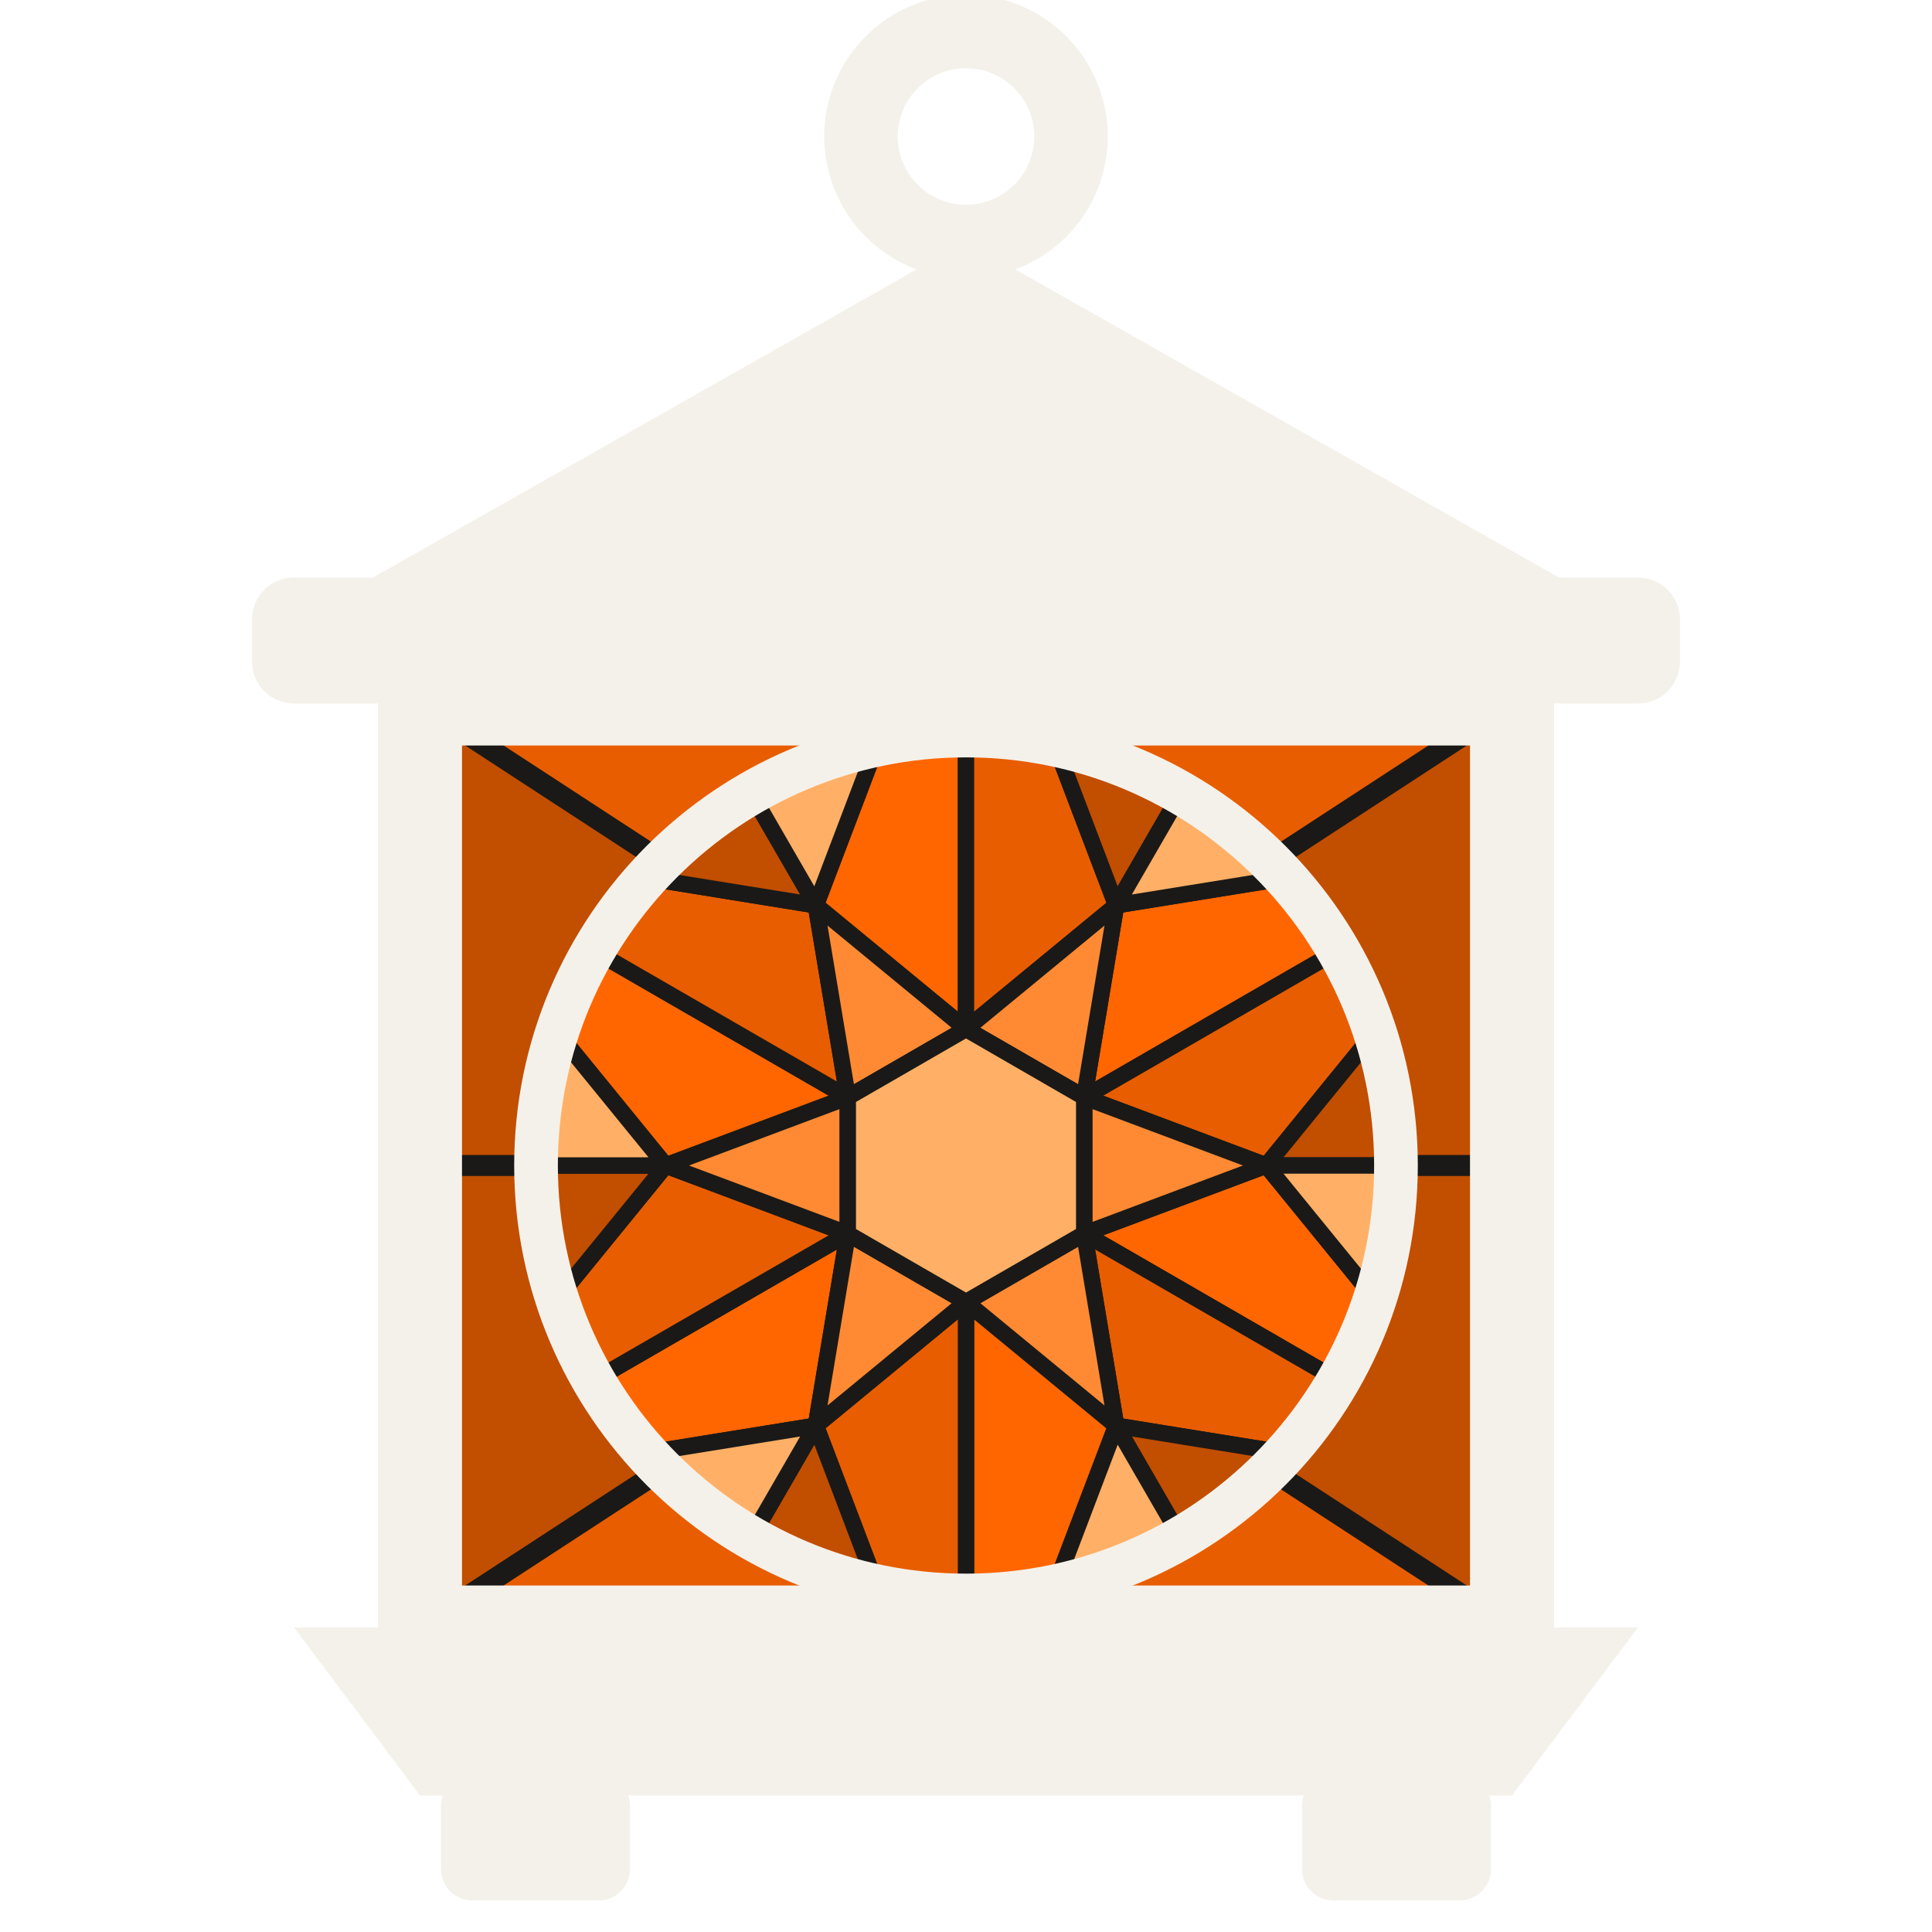
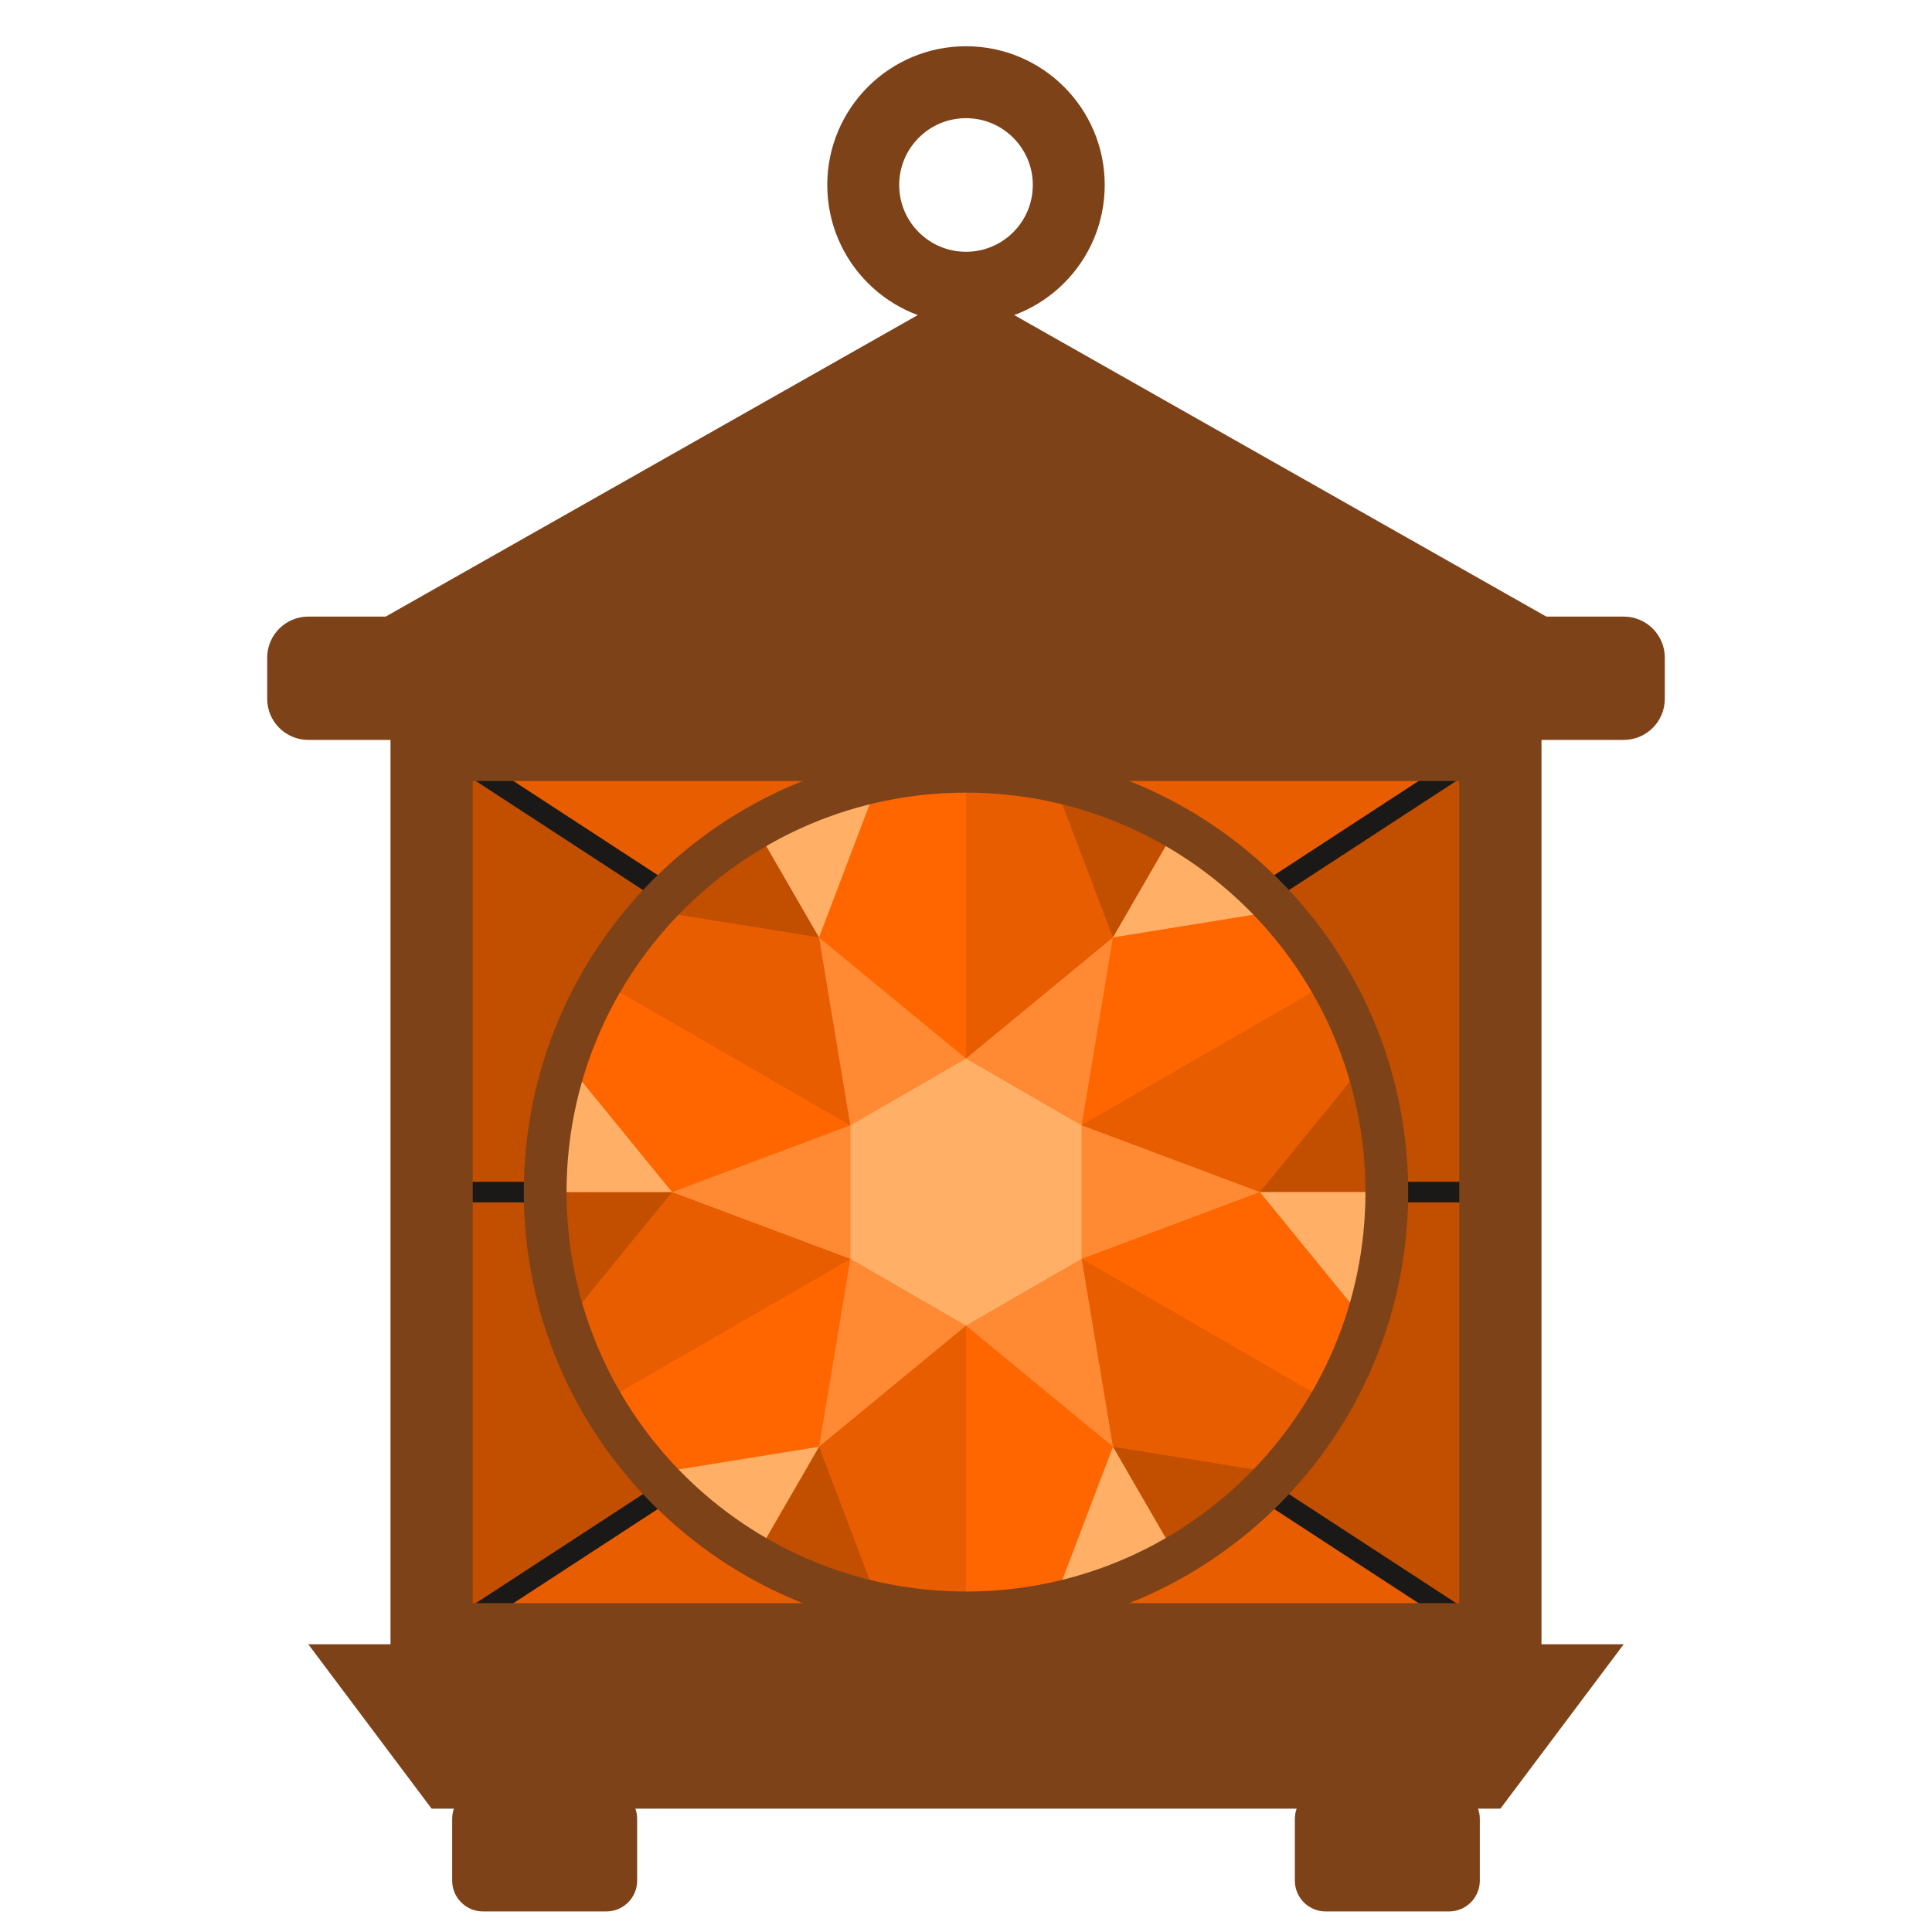
- <svg xmlns="http://www.w3.org/2000/svg" viewBox="4 1.5 92 92" role="img" aria-label="monokulo-lws">
+ <svg xmlns="http://www.w3.org/2000/svg" viewBox="3 -1 94 94" role="img" aria-label="monokulo-lws">
  <defs>
    <clipPath id="lws-rose">
      <circle cx="30" cy="28" r="15.75" />
    </clipPath>
  </defs>
-   <circle cx="50" cy="8" r="5" fill="none" stroke="#F4F1EA" stroke-width="3.5" />
-   <path d="M50,13L80,30H20Z" fill="#F4F1EA" />
-   <rect x="16" y="29" width="68" height="6" rx="2" fill="#F4F1EA" />
+   <circle cx="50" cy="8" r="5" fill="none" stroke="#7E4219" stroke-width="3.5" />
+   <path d="M50,13L80,30H20Z" fill="#7E4219" />
+   <rect x="16" y="29" width="68" height="6" rx="2" fill="#7E4219" />
  <rect x="24" y="35" width="52" height="44" fill="#E85D00" />
  <path d="M24,35L35.5,42.5L29.5,57L35.5,71.5L24,79ZM76,35L64.5,42.5L70.5,57L64.5,71.5L76,79Z" fill="#C24E00" />
  <path d="M24,35L35.5,42.5M76,35L64.5,42.5M24,79L35.5,71.5M76,79L64.5,71.5M24,57H29.5M70.5,57H76M50,35V36.5M50,77.5V79" stroke="#1A1917" stroke-width="1" />
  <g transform="translate(50 57) scale(1.3) translate(-30 -28)">
-     <g clip-path="url(#lws-rose)" stroke="#1A1917" stroke-width="0.6" stroke-linejoin="round">
+     <g clip-path="url(#lws-rose)">
      <path fill="#FF6600" d="M30,23L24.5,18.47L30,4ZM34.33,25.5L35.5,18.47L50.78,16ZM34.33,30.5L41,28L50.78,40ZM30,33L35.5,37.53L30,52ZM25.67,30.5L24.5,37.53L9.22,40ZM25.67,25.5L19,28L9.22,16Z" />
      <path fill="#E85D00" d="M30,23L30,4L35.5,18.47ZM34.33,25.5L50.78,16L41,28ZM34.33,30.5L50.78,40L35.5,37.53ZM30,33L30,52L24.5,37.53ZM25.67,30.5L9.22,40L19,28ZM25.67,25.5L9.22,16L24.5,18.47Z" />
      <path fill="#C24E00" d="M35.5,18.47L30,4L42,7.22ZM41,28L50.78,16L54,28ZM35.5,37.53L50.78,40L42,48.78ZM24.5,37.53L30,52L18,48.78ZM19,28L9.22,40L6,28ZM24.5,18.47L9.22,16L18,7.22Z" />
      <path fill="#FFB066" d="M35.5,18.47L42,7.22L50.78,16ZM41,28L54,28L50.78,40ZM35.5,37.53L42,48.78L30,52ZM24.5,37.53L18,48.78L9.22,40ZM19,28L6,28L9.22,16ZM24.5,18.47L18,7.22L30,4Z" />
      <path fill="#FF8A33" d="M30,23L34.33,25.5L35.5,18.47ZM34.33,25.5L34.33,30.5L41,28ZM34.33,30.5L30,33L35.5,37.53ZM30,33L25.67,30.5L24.5,37.53ZM25.67,30.5L25.67,25.5L19,28ZM25.67,25.5L30,23L24.5,18.47Z" />
      <path fill="#FFB066" d="M30,23L34.33,25.5L34.33,30.5L30,33L25.67,30.5L25.67,25.5Z" />
    </g>
-     <circle cx="30" cy="28" r="15.75" fill="none" stroke="#F4F1EA" stroke-width="1.6" />
+     <circle cx="30" cy="28" r="15.75" fill="none" stroke="#7E4219" stroke-width="1.6" />
  </g>
-   <rect x="24" y="35" width="52" height="44" fill="none" stroke="#F4F1EA" stroke-width="4" />
-   <path d="M18,79H82L76,87H24Z" fill="#F4F1EA" />
-   <rect x="25" y="86" width="9" height="6" rx="1.5" fill="#F4F1EA" />
-   <rect x="66" y="86" width="9" height="6" rx="1.5" fill="#F4F1EA" />
+   <rect x="24" y="35" width="52" height="44" fill="none" stroke="#7E4219" stroke-width="4" />
+   <path d="M18,79H82L76,87H24Z" fill="#7E4219" />
+   <rect x="25" y="86" width="9" height="6" rx="1.5" fill="#7E4219" />
+   <rect x="66" y="86" width="9" height="6" rx="1.5" fill="#7E4219" />
</svg>
